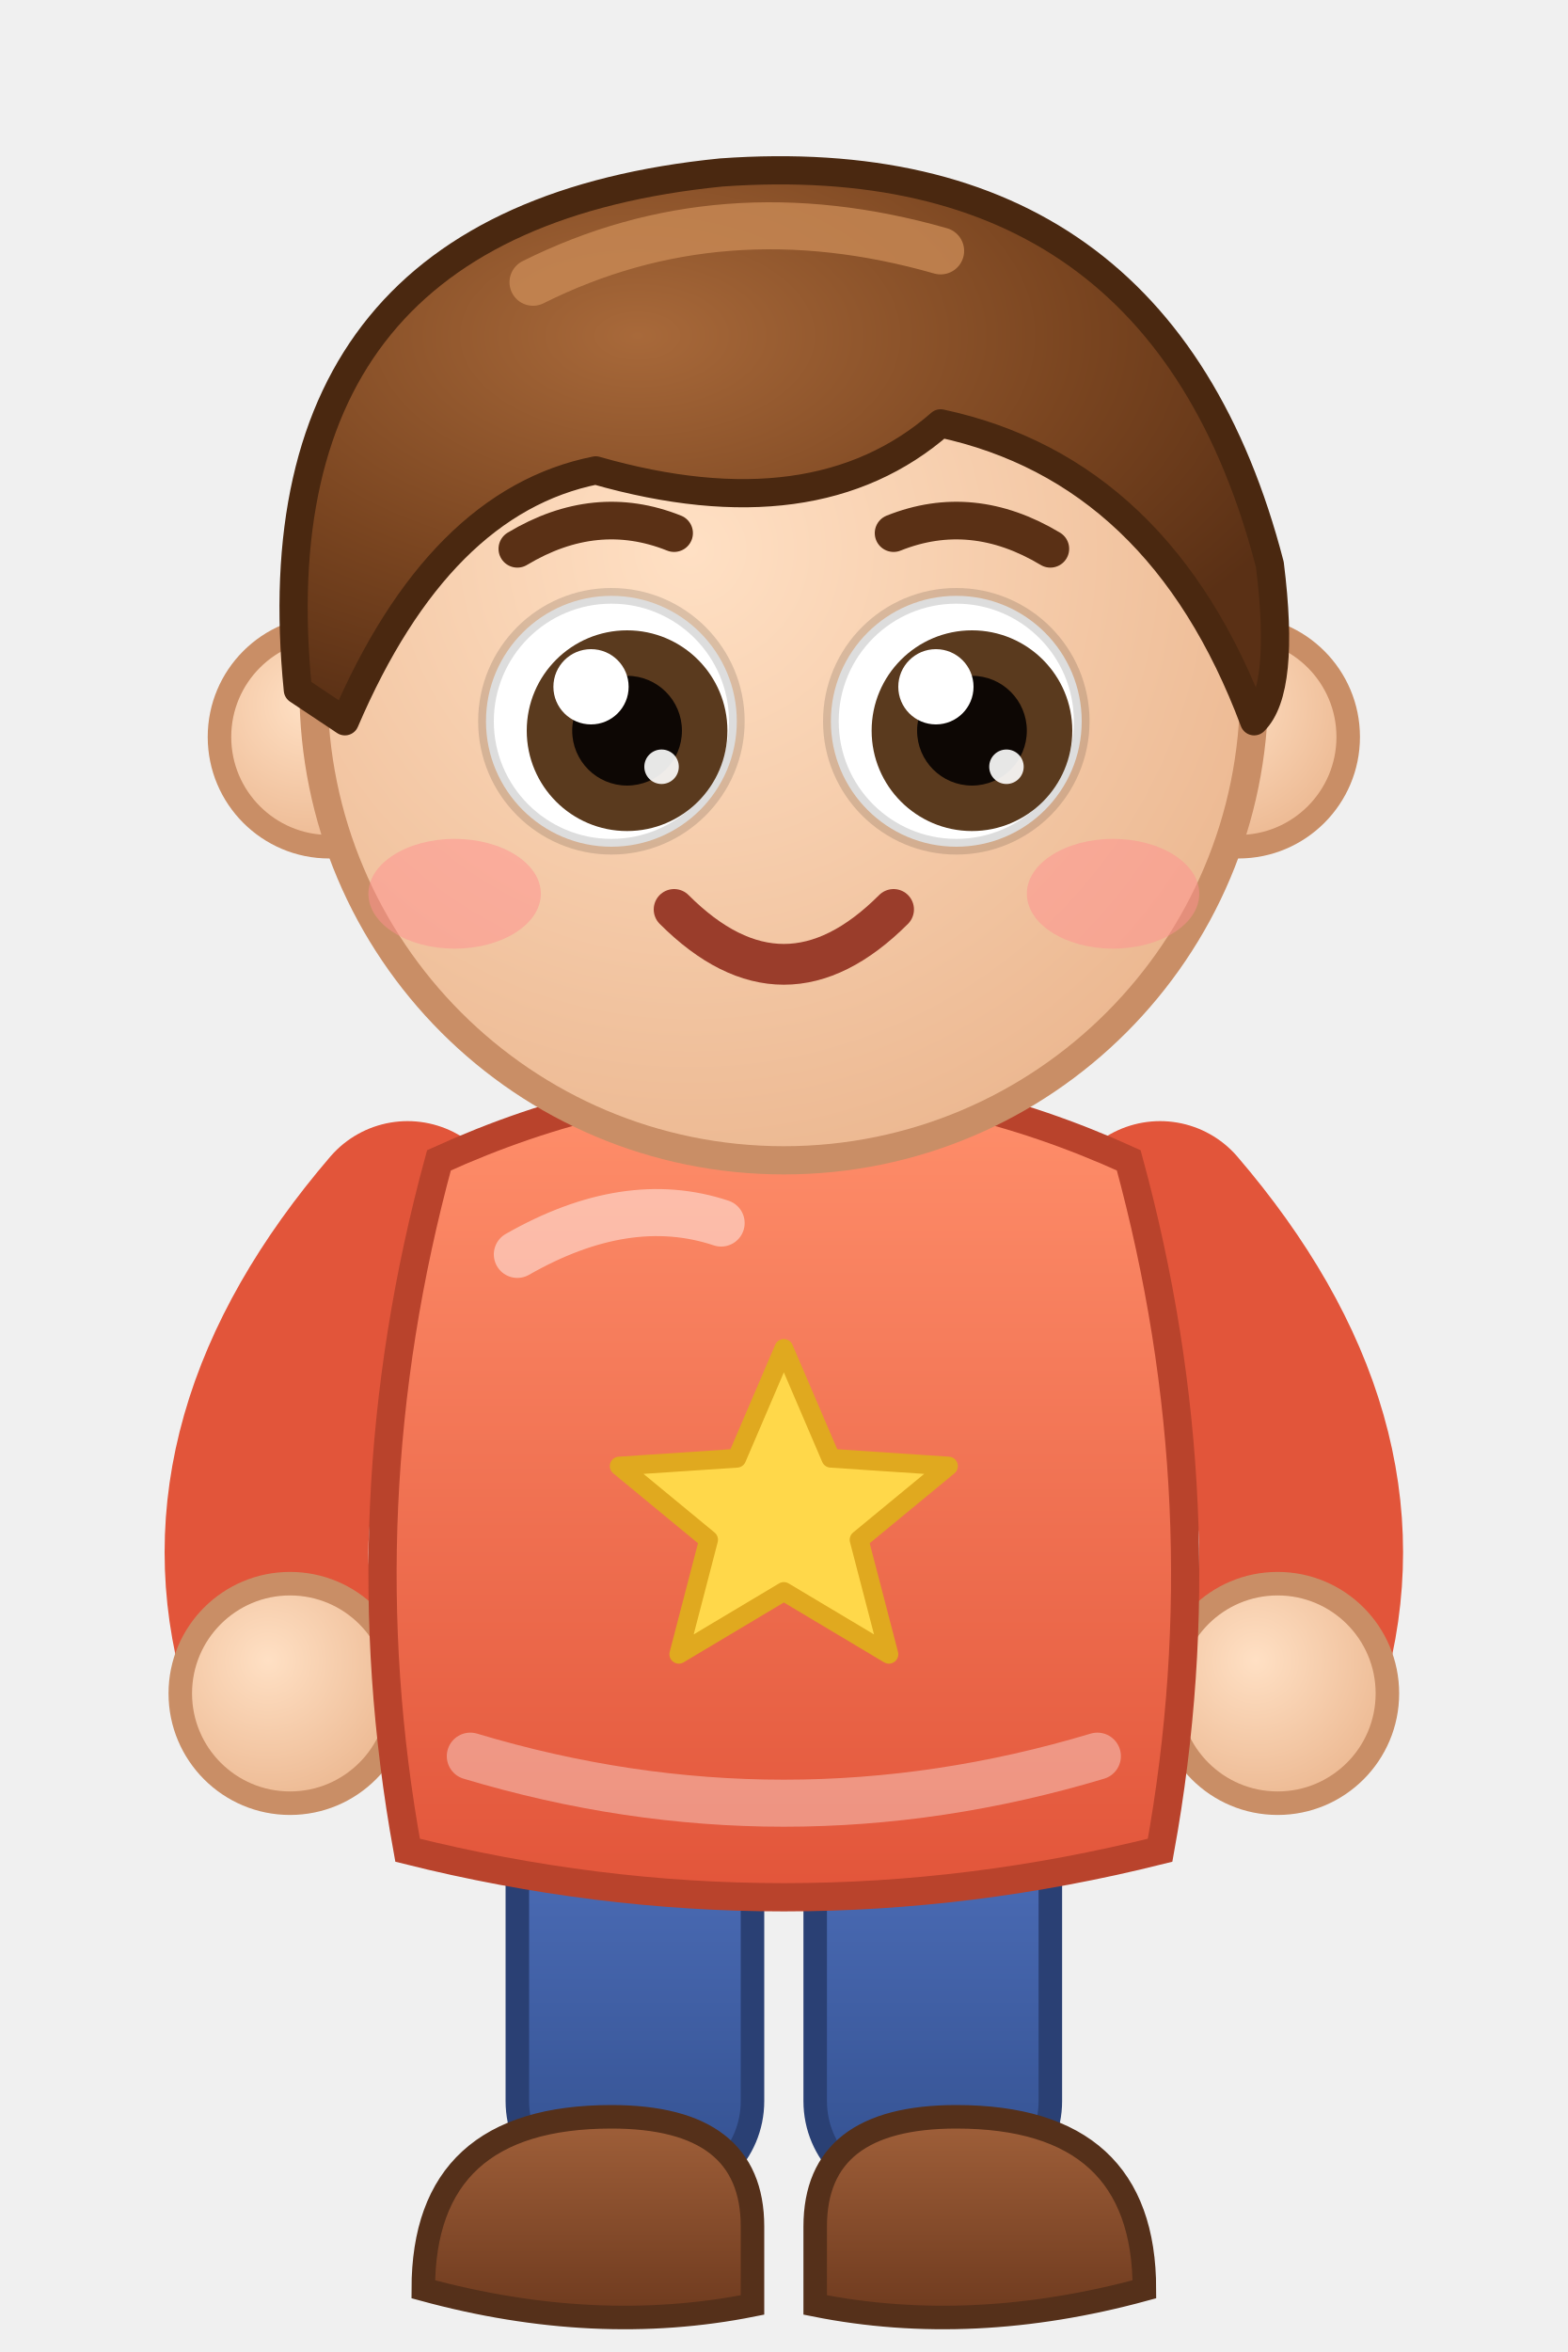
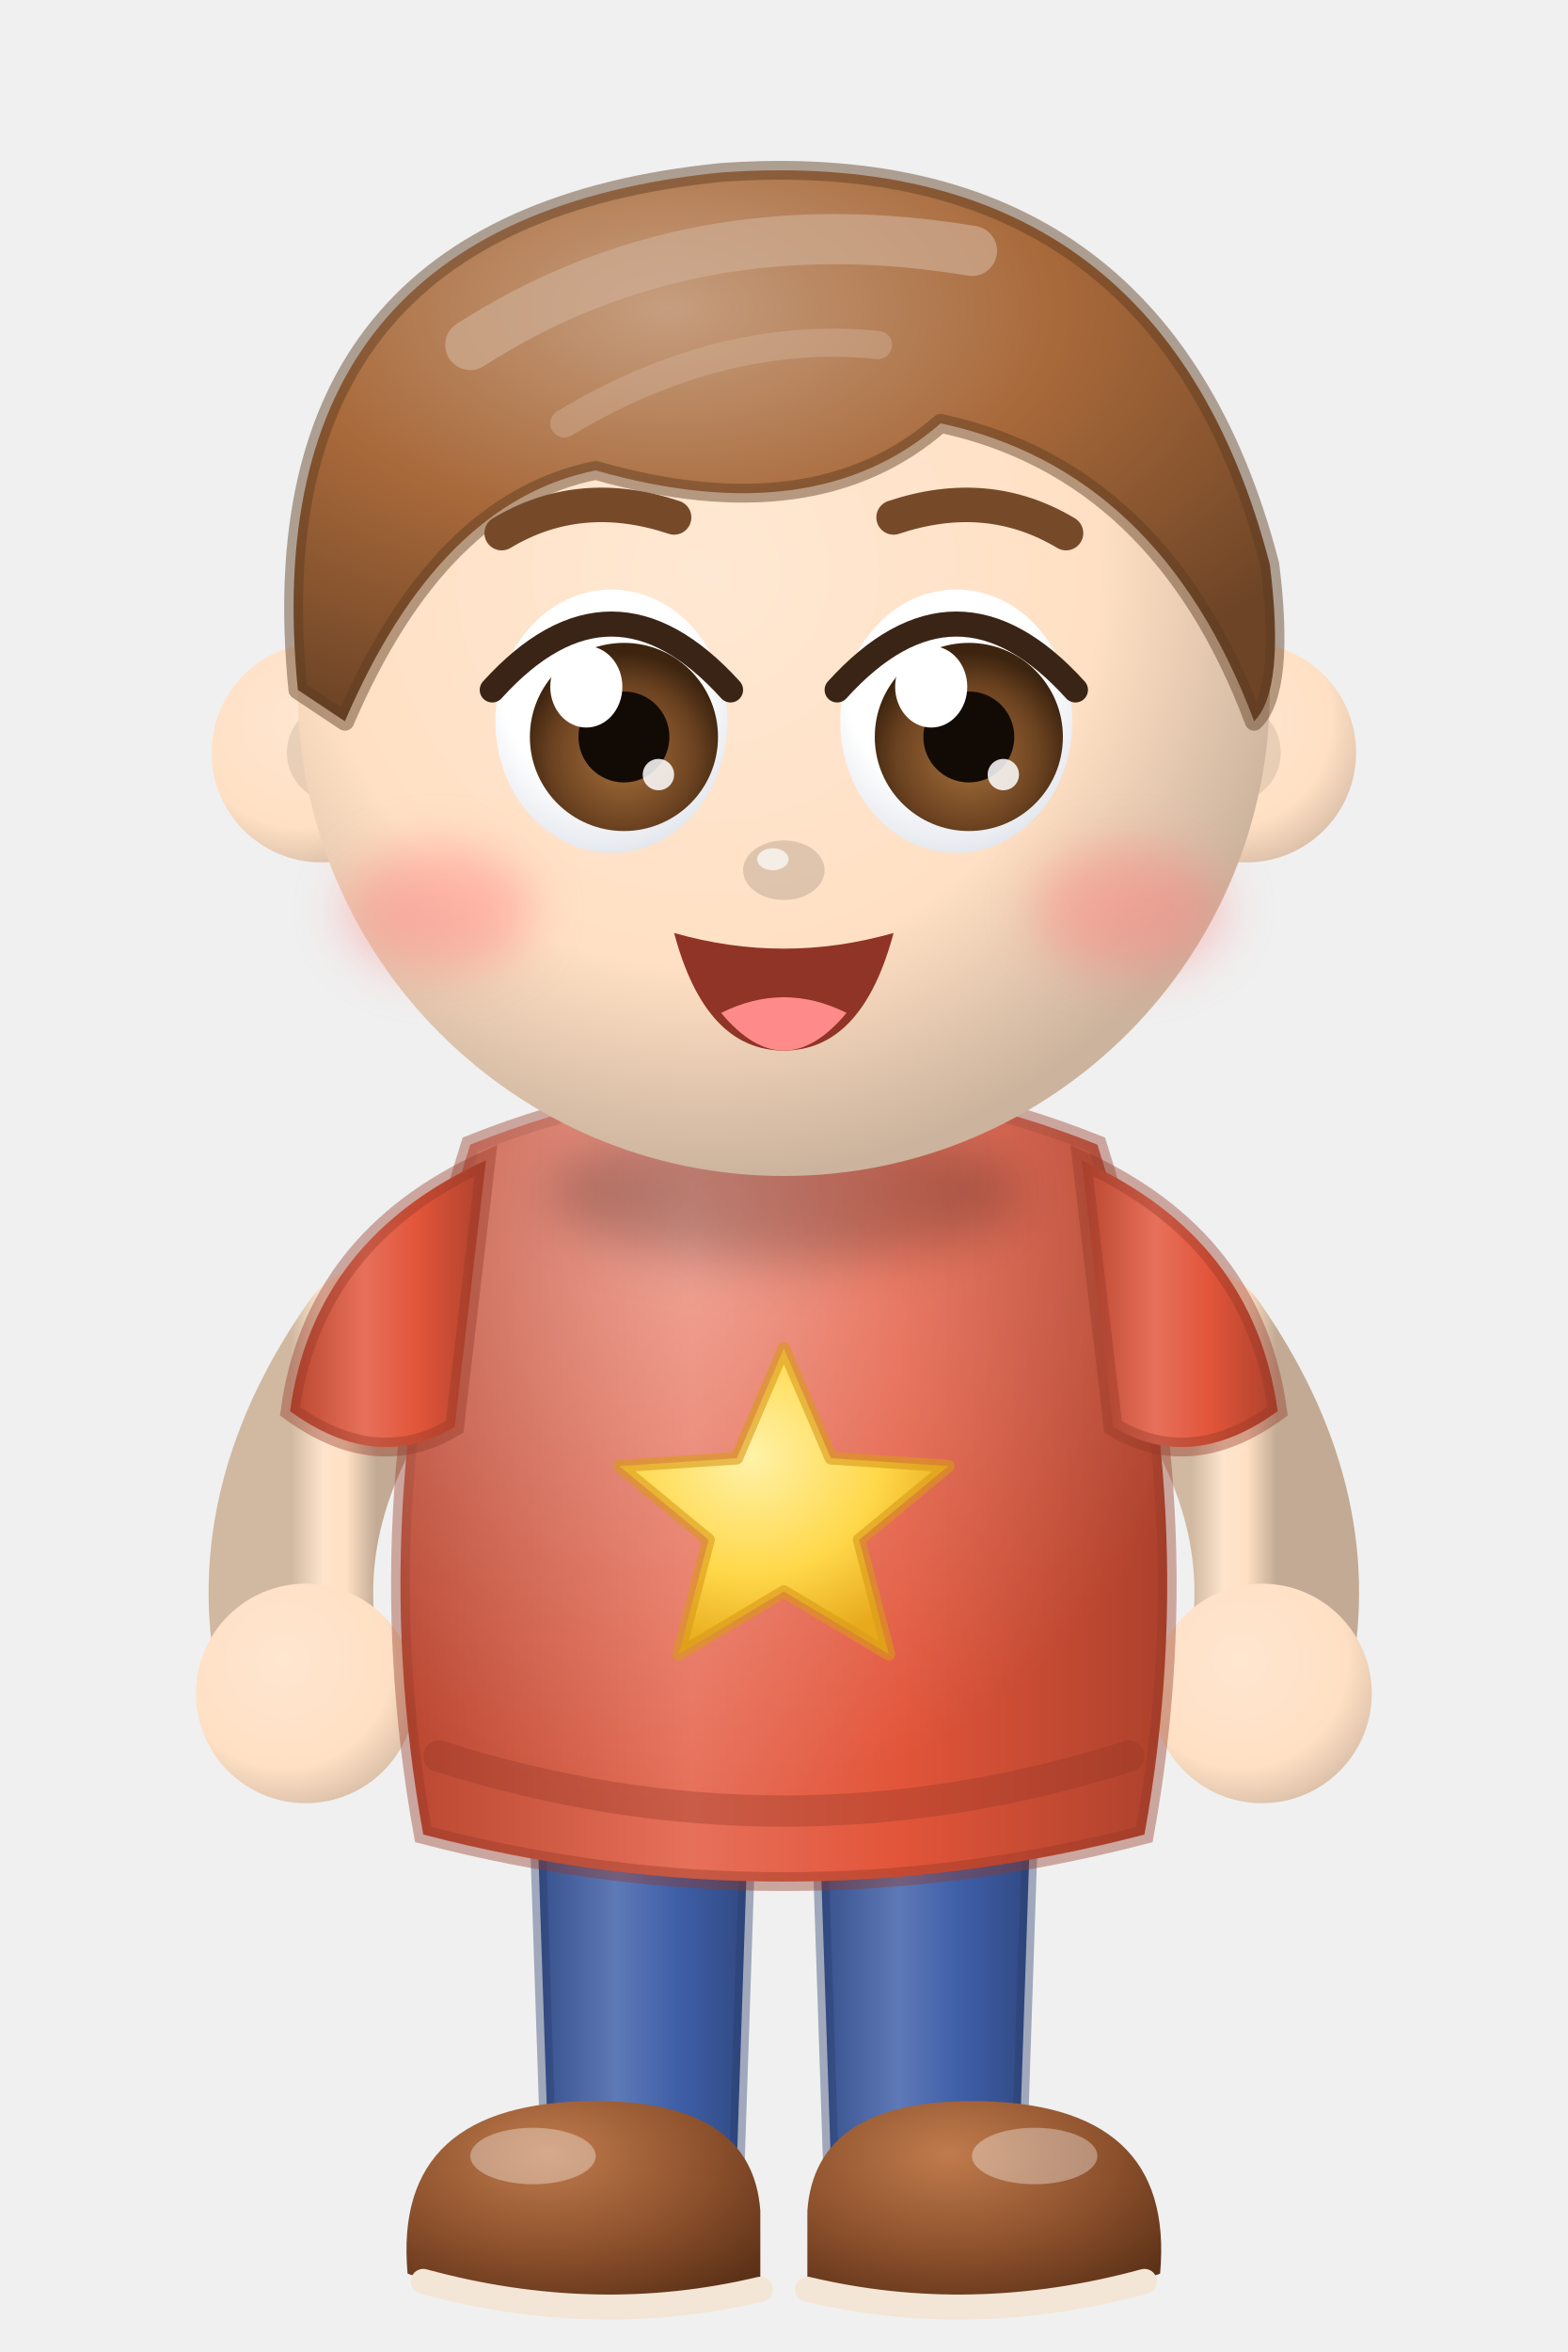
<svg xmlns="http://www.w3.org/2000/svg" width="100" height="150" viewBox="0 0 100 150">
  <defs>
-     <radialGradient id="haut" cx="40%" cy="35%" r="75%">
-       <stop offset="0" stop-color="#ffe0c4" />
-       <stop offset="1" stop-color="#eab48c" />
+     <radialGradient id="haut" cx="40%" cy="35%" r="70%">
+       <stop offset="0" stop-color="#ffe6d0" />
+       <stop offset="0.7" stop-color="#ffe0c4" />
+       <stop offset="1" stop-color="#d9bea7" />
    </radialGradient>
-     <radialGradient id="haare" cx="35%" cy="30%" r="75%">
-       <stop offset="0" stop-color="#a8693a" />
-       <stop offset="0.6" stop-color="#7a4520" />
-       <stop offset="1" stop-color="#5a3015" />
+     <radialGradient id="gesicht" cx="42%" cy="38%" r="62%">
+       <stop offset="0" stop-color="#ffe8d3" />
+       <stop offset="0.65" stop-color="#ffe0c4" />
+       <stop offset="1" stop-color="#ccb39d" />
    </radialGradient>
-     <linearGradient id="pulli" x1="0" y1="0" x2="0" y2="1">
-       <stop offset="0" stop-color="#ff8f6b" />
-       <stop offset="1" stop-color="#e2553a" />
+     <radialGradient id="haare" cx="38%" cy="25%" r="80%">
+       <stop offset="0" stop-color="#c69e7f" />
+       <stop offset="0.5" stop-color="#a8693a" />
+       <stop offset="1" stop-color="#6d4426" />
+     </radialGradient>
+     <radialGradient id="locke" cx="35%" cy="30%" r="70%">
+       <stop offset="0" stop-color="#c69e7f" />
+       <stop offset="0.6" stop-color="#a8693a" />
+       <stop offset="1" stop-color="#764a29" />
+     </radialGradient>
+     <radialGradient id="augapfel" cx="45%" cy="35%" r="70%">
+       <stop offset="0.6" stop-color="#ffffff" />
+       <stop offset="1" stop-color="#dfe3ea" />
+     </radialGradient>
+     <radialGradient id="iris" cx="50%" cy="60%" r="55%">
+       <stop offset="0" stop-color="#a8713c" />
+       <stop offset="0.7" stop-color="#6b4220" />
+       <stop offset="1" stop-color="#3d240f" />
+     </radialGradient>
+     <radialGradient id="schleife" cx="35%" cy="30%" r="70%">
+       <stop offset="0" stop-color="#ffb3c4" />
+       <stop offset="1" stop-color="#e35a7c" />
+     </radialGradient>
+     <radialGradient id="schuh" cx="40%" cy="25%" r="80%">
+       <stop offset="0" stop-color="#c07b4c" />
+       <stop offset="0.6" stop-color="#8a4f2b" />
+       <stop offset="1" stop-color="#5c3118" />
+     </radialGradient>
+     <radialGradient id="stern" cx="40%" cy="35%" r="65%">
+       <stop offset="0" stop-color="#fff2a8" />
+       <stop offset="0.6" stop-color="#ffd84a" />
+       <stop offset="1" stop-color="#e8a91c" />
+     </radialGradient>
+     <radialGradient id="licht" cx="38%" cy="20%" r="70%">
+       <stop offset="0" stop-color="#fff" stop-opacity="0.35" />
+       <stop offset="1" stop-color="#fff" stop-opacity="0" />
+     </radialGradient>
+     <linearGradient id="pulli" x1="0" y1="0" x2="1" y2="0">
+       <stop offset="0" stop-color="#b94630" />
+       <stop offset="0.38" stop-color="#e7705a" />
+       <stop offset="0.65" stop-color="#e2553a" />
+       <stop offset="1" stop-color="#ac412c" />
    </linearGradient>
-     <linearGradient id="hose" x1="0" y1="0" x2="0" y2="1">
-       <stop offset="0" stop-color="#5476c4" />
-       <stop offset="1" stop-color="#33508f" />
+     <linearGradient id="hose" x1="0" y1="0" x2="1" y2="0">
+       <stop offset="0" stop-color="#344e8a" />
+       <stop offset="0.38" stop-color="#5e79b6" />
+       <stop offset="0.65" stop-color="#3f5fa8" />
+       <stop offset="1" stop-color="#304880" />
    </linearGradient>
-     <linearGradient id="schuh" x1="0" y1="0" x2="0" y2="1">
-       <stop offset="0" stop-color="#a0603a" />
-       <stop offset="1" stop-color="#6e3a1e" />
+     <linearGradient id="arm" x1="0" y1="0" x2="1" y2="0">
+       <stop offset="0" stop-color="#d1b8a1" />
+       <stop offset="0.38" stop-color="#ffe5cd" />
+       <stop offset="0.65" stop-color="#ffe0c4" />
+       <stop offset="1" stop-color="#c2aa95" />
    </linearGradient>
-     <radialGradient id="schatten" cx="50%" cy="50%" r="50%">
-       <stop offset="0" stop-color="#1d3b14" stop-opacity="0.35" />
-       <stop offset="0.7" stop-color="#1d3b14" stop-opacity="0.15" />
-       <stop offset="1" stop-color="#1d3b14" stop-opacity="0" />
-     </radialGradient>
+     <filter id="weich" x="-50%" y="-50%" width="200%" height="200%">
+       <feGaussianBlur stdDeviation="1.6" />
+     </filter>
  </defs>
-   <rect x="33" y="110" width="15" height="30" rx="6" fill="url(#hose)" stroke="#2a4074" stroke-width="1.5" />
-   <rect x="52" y="110" width="15" height="30" rx="6" fill="url(#hose)" stroke="#2a4074" stroke-width="1.5" />
-   <path d="M27,146 Q27,135 39,135 Q48,135 48,142 L48,147 Q38,149 27,146 Z" fill="url(#schuh)" stroke="#55301a" stroke-width="1.5" />
-   <path d="M73,146 Q73,135 61,135 Q52,135 52,142 L52,147 Q62,149 73,146 Z" fill="url(#schuh)" stroke="#55301a" stroke-width="1.5" />
-   <path d="M26,78 Q14,92 18,106" stroke="#e2553a" stroke-width="13" fill="none" stroke-linecap="round" />
-   <path d="M74,78 Q86,92 82,106" stroke="#e2553a" stroke-width="13" fill="none" stroke-linecap="round" />
-   <circle cx="18.5" cy="108" r="7" fill="url(#haut)" stroke="#c98e66" stroke-width="1.5" />
-   <circle cx="81.5" cy="108" r="7" fill="url(#haut)" stroke="#c98e66" stroke-width="1.5" />
-   <path d="M28,74 Q50,64 72,74 Q78,96 74,118 Q50,124 26,118 Q22,96 28,74 Z" fill="url(#pulli)" stroke="#b9432c" stroke-width="1.8" />
-   <path d="M30,112 Q50,118 70,112" stroke="#ffffff" stroke-opacity="0.35" stroke-width="3" fill="none" stroke-linecap="round" />
-   <path d="M33,80 Q40,76 46,78" stroke="#ffffff" stroke-opacity="0.45" stroke-width="3" fill="none" stroke-linecap="round" />
-   <path d="M50,86 L53,93 L60.5,93.5 L54.8,98.2 L56.7,105.5 L50,101.5 L43.3,105.5 L45.2,98.2 L39.5,93.5 L47,93 Z" fill="#ffd84a" stroke="#e0a91f" stroke-width="1.2" stroke-linejoin="round" />
-   <circle cx="21" cy="47" r="7" fill="url(#haut)" stroke="#c98e66" stroke-width="1.5" />
-   <circle cx="79" cy="47" r="7" fill="url(#haut)" stroke="#c98e66" stroke-width="1.5" />
-   <circle cx="50" cy="44" r="30" fill="url(#haut)" stroke="#c98e66" stroke-width="1.8" />
-   <path d="M19,44 Q16,14 46,11 Q74,9 81,36 Q82,44 80,46 Q74,30 60,27 Q52,34 38,30 Q28,32 22,46 Z" fill="url(#haare)" stroke="#4a2810" stroke-width="1.8" stroke-linejoin="round" />
-   <path d="M34,18 Q46,12 60,16" stroke="#c98a55" stroke-width="3" fill="none" stroke-linecap="round" opacity="0.8" />
-   <path d="M33,35 Q38,32 43,34" stroke="#5a3015" stroke-width="2.4" fill="none" stroke-linecap="round" />
-   <path d="M57,34 Q62,32 67,35" stroke="#5a3015" stroke-width="2.4" fill="none" stroke-linecap="round" />
-   <circle cx="39" cy="46" r="8.0" fill="#fff" stroke="#00000022" stroke-width="1" />
-   <circle cx="40.0" cy="46.6" r="6.4" fill="#5a3a1e" />
-   <circle cx="40.0" cy="46.6" r="3.5" fill="#0d0704" />
-   <circle cx="37.7" cy="43.8" r="2.4" fill="#fff" />
-   <circle cx="42.2" cy="48.9" r="1.1" fill="#fff" opacity="0.9" />
-   <circle cx="61" cy="46" r="8.0" fill="#fff" stroke="#00000022" stroke-width="1" />
-   <circle cx="62.0" cy="46.6" r="6.4" fill="#5a3a1e" />
-   <circle cx="62.0" cy="46.6" r="3.5" fill="#0d0704" />
-   <circle cx="59.7" cy="43.8" r="2.4" fill="#fff" />
-   <circle cx="64.2" cy="48.9" r="1.1" fill="#fff" opacity="0.9" />
-   <ellipse cx="29" cy="57" rx="5.5" ry="3.5" fill="#ff8f8f" opacity="0.5" />
-   <ellipse cx="71" cy="57" rx="5.5" ry="3.5" fill="#ff8f8f" opacity="0.5" />
-   <path d="M43,58 Q50,65 57,58" stroke="#9a3d2b" stroke-width="2.6" fill="none" stroke-linecap="round" />
+   <path d="M34,108 L48,108 L47,138 Q41,141 35,138 Z" fill="url(#hose)" stroke="#293e6d" stroke-opacity="0.4" stroke-width="1" />
+   <path d="M52,108 L66,108 L65,138 Q59,141 53,138 Z" fill="url(#hose)" stroke="#293e6d" stroke-opacity="0.4" stroke-width="1" />
+   <path d="M26,145 Q25,134 38,134 Q48,134 48.5,141 L48.5,146 Q38,149.5 26,145 Z" fill="url(#schuh)" />
+   <path d="M74,145 Q75,134 62,134 Q52,134 51.5,141 L51.5,146 Q62,149.5 74,145 Z" fill="url(#schuh)" />
+   <path d="M27,145.5 Q38,148.5 48.5,146 M73,145.5 Q62,148.5 51.5,146" stroke="#f3e6d6" stroke-width="1.6" fill="none" stroke-linecap="round" />
+   <ellipse cx="34" cy="137.5" rx="4" ry="1.8" fill="#fff" opacity="0.35" />
+   <ellipse cx="66" cy="137.5" rx="4" ry="1.8" fill="#fff" opacity="0.35" />
+   <path d="M24,86 Q17,96 19,106" stroke="url(#arm)" stroke-width="10.5" fill="none" stroke-linecap="round" />
+   <path d="M76,86 Q83,96 81,106" stroke="url(#arm)" stroke-width="10.5" fill="none" stroke-linecap="round" />
+   <circle cx="19.5" cy="108" r="7" fill="url(#haut)" />
+   <circle cx="80.5" cy="108" r="7" fill="url(#haut)" />
+   <path d="M30,73 Q50,65 70,73 Q77,95 73,117 Q50,123 27,117 Q23,95 30,73 Z" fill="url(#pulli)" stroke="#933726" stroke-opacity="0.4" stroke-width="1.2" />
+   <path d="M30,73 Q50,65 70,73 Q77,95 73,117 Q50,123 27,117 Q23,95 30,73 Z" fill="url(#licht)" />
+   <path d="M31,74 Q20,79 18.5,90 Q24,94 29,91 Z" fill="url(#pulli)" stroke="#933726" stroke-opacity="0.4" stroke-width="1.2" />
+   <path d="M69,74 Q80,79 81.5,90 Q76,94 71,91 Z" fill="url(#pulli)" stroke="#933726" stroke-opacity="0.4" stroke-width="1.2" />
+   <path d="M28,112 Q50,119 72,112" stroke="#933726" stroke-opacity="0.35" stroke-width="2" fill="none" stroke-linecap="round" />
+   <ellipse cx="50" cy="76" rx="15" ry="4.5" fill="#000" opacity="0.22" filter="url(#weich)" />
+   <path d="M50,86 L53,93 L60.5,93.5 L54.8,98.2 L56.7,105.5 L50,101.5 L43.3,105.5 L45.2,98.2 L39.5,93.5 L47,93 Z" fill="url(#stern)" stroke="#d99a1a" stroke-opacity="0.6" stroke-width="0.8" stroke-linejoin="round" />
+   <circle cx="20.5" cy="48" r="7" fill="url(#haut)" />
+   <circle cx="79.5" cy="48" r="7" fill="url(#haut)" />
+   <circle cx="21.5" cy="48" r="3.2" fill="#bfa893" opacity="0.35" />
+   <circle cx="78.5" cy="48" r="3.2" fill="#bfa893" opacity="0.35" />
+   <circle cx="50" cy="44" r="31" fill="url(#gesicht)" />
+   <path d="M19,44 Q16,14 46,11 Q74,9 81,36 Q82,44 80,46 Q74,30 60,27 Q52,34 38,30 Q28,32 22,46 Z" fill="url(#haare)" stroke="#5c3a20" stroke-opacity="0.45" stroke-width="1.2" stroke-linejoin="round" />
+   <path d="M30,22 Q44,13 62,16" stroke="#cfad93" stroke-width="3.2" fill="none" stroke-linecap="round" opacity="0.7" />
+   <path d="M36,27 Q46,21 56,22" stroke="#cfad93" stroke-width="1.8" fill="none" stroke-linecap="round" opacity="0.5" />
+   <path d="M32,34 Q37,31 43,33" stroke="#764a29" stroke-width="2.2" fill="none" stroke-linecap="round" />
+   <path d="M57,33 Q63,31 68,34" stroke="#764a29" stroke-width="2.2" fill="none" stroke-linecap="round" />
+   <ellipse cx="39" cy="46" rx="7.4" ry="8.4" fill="url(#augapfel)" />
+   <circle cx="39.8" cy="47" r="6" fill="url(#iris)" />
+   <circle cx="39.8" cy="47" r="2.9" fill="#120a05" />
+   <ellipse cx="37.4" cy="43.8" rx="2.3" ry="2.6" fill="#fff" />
+   <circle cx="42" cy="49.4" r="1" fill="#fff" opacity="0.85" />
+   <path d="M31.4,44 Q39,35.6 46.6,44" stroke="#3a2416" stroke-width="1.6" fill="none" stroke-linecap="round" />
+   <ellipse cx="61" cy="46" rx="7.4" ry="8.4" fill="url(#augapfel)" />
+   <circle cx="61.8" cy="47" r="6" fill="url(#iris)" />
+   <circle cx="61.8" cy="47" r="2.9" fill="#120a05" />
+   <ellipse cx="59.4" cy="43.8" rx="2.3" ry="2.6" fill="#fff" />
+   <circle cx="64" cy="49.4" r="1" fill="#fff" opacity="0.85" />
+   <path d="M53.4,44 Q61,35.6 68.6,44" stroke="#3a2416" stroke-width="1.6" fill="none" stroke-linecap="round" />
+   <ellipse cx="28" cy="58" rx="6" ry="4" fill="#ff7f7f" opacity="0.45" filter="url(#weich)" />
+   <ellipse cx="72" cy="58" rx="6" ry="4" fill="#ff7f7f" opacity="0.45" filter="url(#weich)" />
+   <ellipse cx="50" cy="55.5" rx="2.6" ry="1.9" fill="#bfa893" opacity="0.5" />
+   <ellipse cx="49.3" cy="54.8" rx="1" ry="0.7" fill="#fff" opacity="0.7" />
+   <path d="M43,59.5 Q50,61.5 57,59.5 Q55,67 50,67 Q45,67 43,59.5 Z" fill="#8f3426" />
+   <path d="M46,64.6 Q50,62.6 54,64.6 Q52,67 50,67 Q48,67 46,64.6 Z" fill="#ff8a8a" />
</svg>
